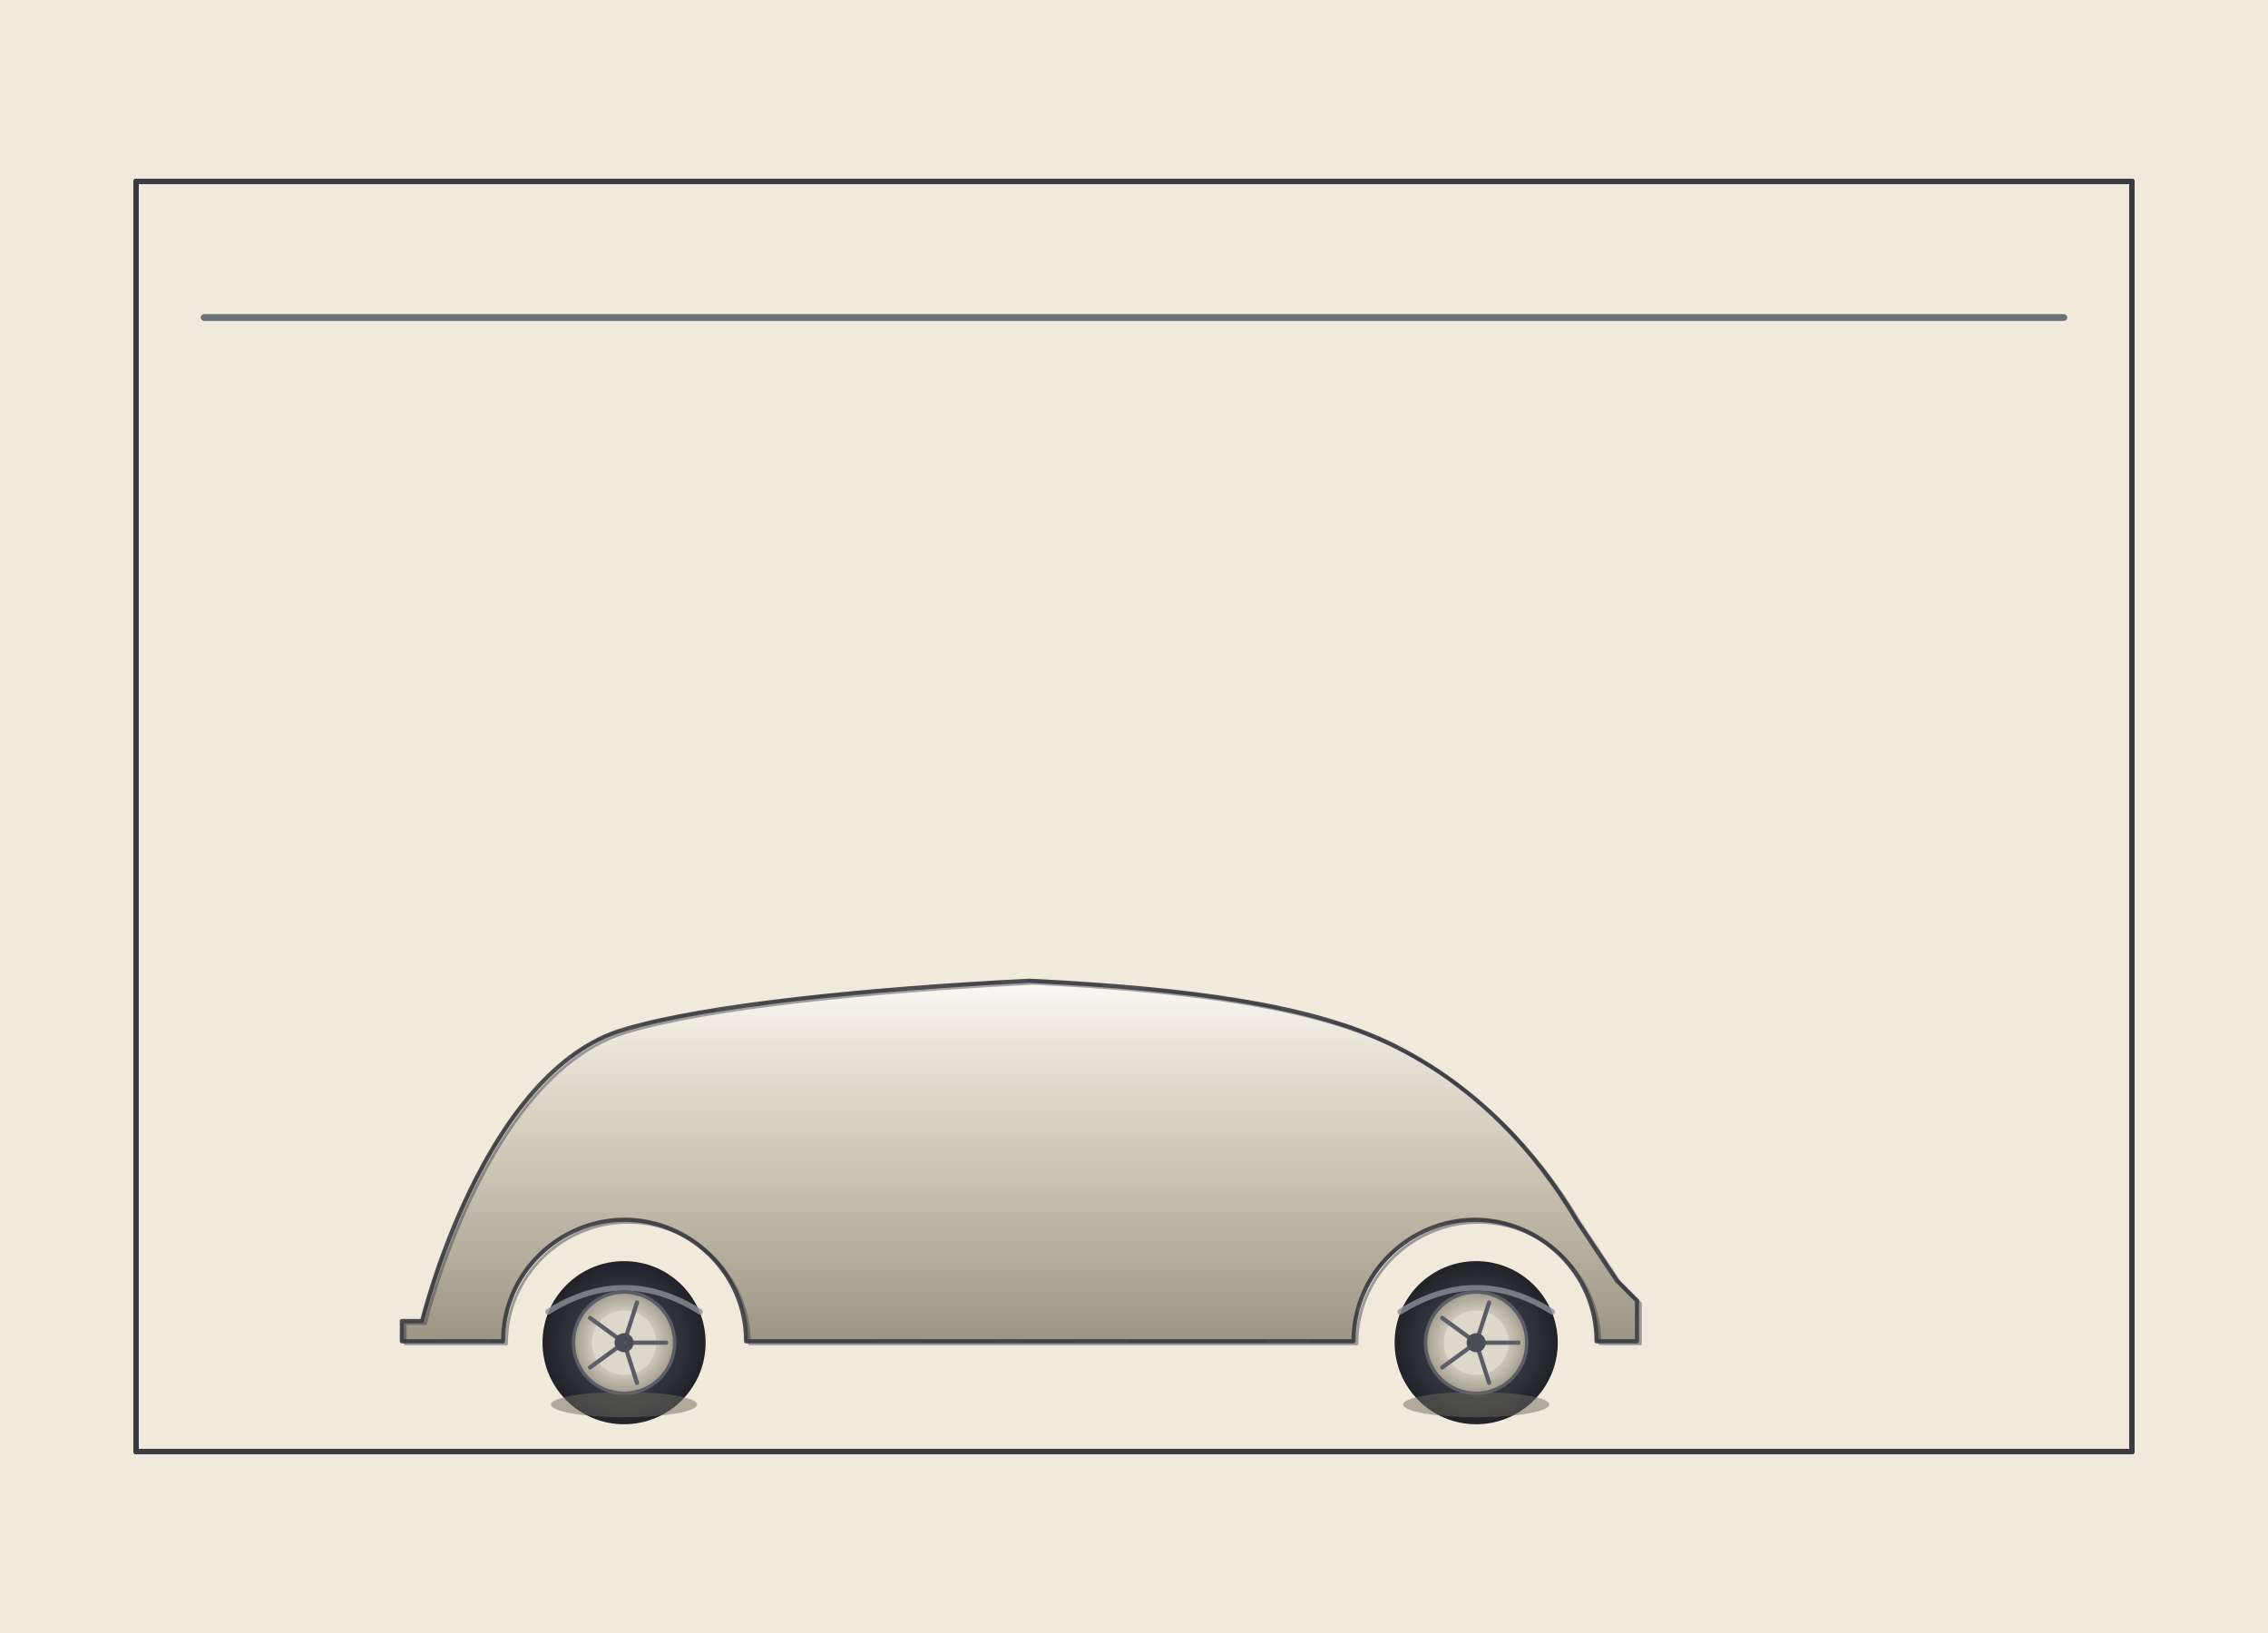
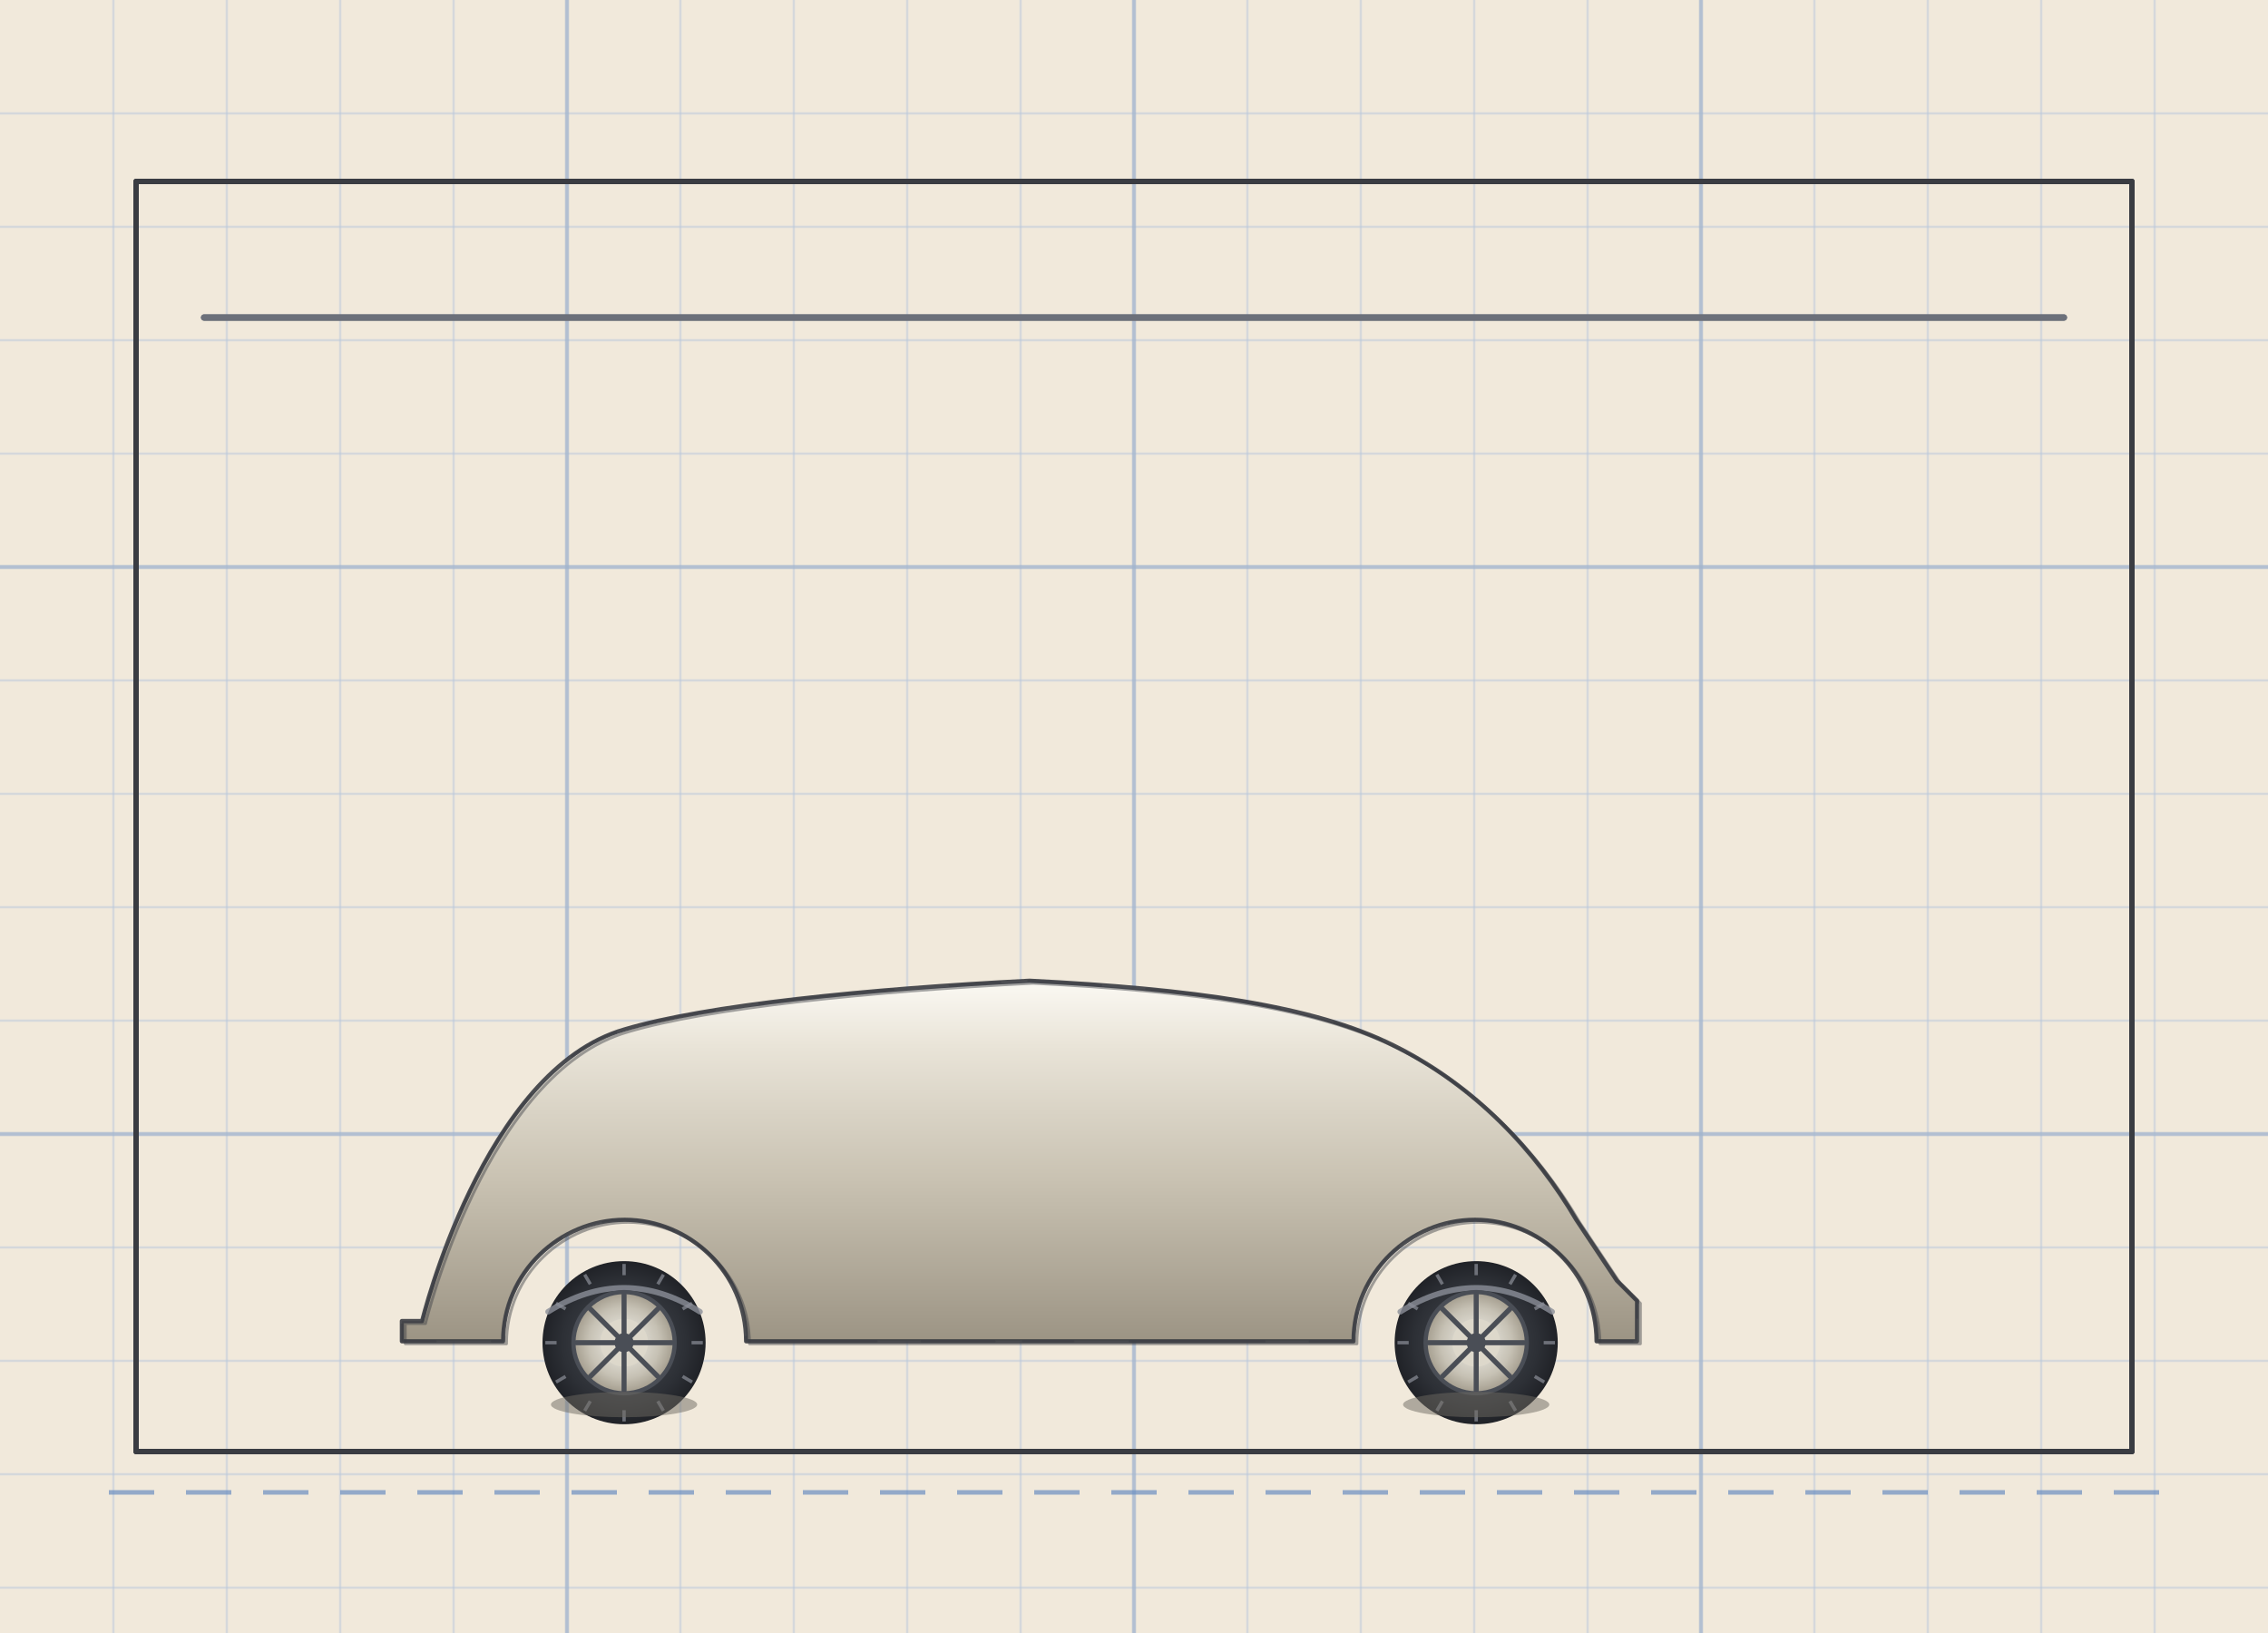
<svg xmlns="http://www.w3.org/2000/svg" viewBox="0 0 500 360" role="img">
  <defs>
    <linearGradient id="gBody" x1="0" y1="0" x2="0" y2="1">
      <stop offset="0%" stop-color="#FBF9F3" />
      <stop offset="18%" stop-color="#E9E4D8" />
      <stop offset="55%" stop-color="#C9C2B2" />
      <stop offset="100%" stop-color="#9C9484" />
    </linearGradient>
    <linearGradient id="gGlass" x1="0" y1="0" x2="0" y2="1">
      <stop offset="0%" stop-color="#55585F" />
      <stop offset="100%" stop-color="#7B7F88" />
    </linearGradient>
    <radialGradient id="gTire" cx="0.5" cy="0.5" r="0.5">
      <stop offset="0%" stop-color="#4A4E55" />
      <stop offset="75%" stop-color="#2D3036" />
      <stop offset="100%" stop-color="#202227" />
    </radialGradient>
    <radialGradient id="gRim" cx="0.5" cy="0.5" r="0.5">
      <stop offset="0%" stop-color="#F3F2EC" />
      <stop offset="70%" stop-color="#C6C1B4" />
      <stop offset="100%" stop-color="#A39C8D" />
    </radialGradient>
    <radialGradient id="gGround" cx="0.5" cy="0.5" r="0.5">
      <stop offset="0%" stop-color="#8A8478" stop-opacity="0.34" />
      <stop offset="100%" stop-color="#8A8478" stop-opacity="0" />
    </radialGradient>
    <radialGradient id="gMetal" cx="0.5" cy="0.36" r="0.66">
      <stop offset="0%" stop-color="#FDFCF8" />
      <stop offset="24%" stop-color="#D4CFC2" />
      <stop offset="48%" stop-color="#8B8478" />
      <stop offset="66%" stop-color="#3A3C42" />
      <stop offset="82%" stop-color="#B9B3A6" />
      <stop offset="100%" stop-color="#6E6A61" />
    </radialGradient>
    <radialGradient id="gMatte" cx="0.5" cy="0.42" r="0.62">
      <stop offset="0%" stop-color="#EFEDE6" />
      <stop offset="55%" stop-color="#B9B4A8" />
      <stop offset="100%" stop-color="#7D786E" />
    </radialGradient>
    <radialGradient id="gGlassBall" cx="0.36" cy="0.32" r="0.7">
      <stop offset="0%" stop-color="#FBF9F3" stop-opacity="0.2" />
      <stop offset="55%" stop-color="#7B7F88" stop-opacity="0.1" />
      <stop offset="100%" stop-color="#3A3C42" stop-opacity="0.38" />
    </radialGradient>
    <linearGradient id="gTonePaper" x1="0" y1="0" x2="0" y2="1">
      <stop offset="0%" stop-color="#D6D0C2" />
      <stop offset="100%" stop-color="#BCB5A5" />
    </linearGradient>
    <linearGradient id="gScreen" x1="0" y1="0" x2="0" y2="1">
      <stop offset="0%" stop-color="#41444C" />
      <stop offset="100%" stop-color="#22242A" />
    </linearGradient>
  </defs>
  <rect x="0" y="0" width="500" height="360" fill="#F1E9DB" />
+   <line x1="25" y1="0" x2="25" y2="360" stroke="#B9C8DC" stroke-width="0.5" opacity="0.5" />
+   <line x1="50" y1="0" x2="50" y2="360" stroke="#B9C8DC" stroke-width="0.5" opacity="0.5" />
+   <line x1="75" y1="0" x2="75" y2="360" stroke="#B9C8DC" stroke-width="0.5" opacity="0.5" />
+   <line x1="100" y1="0" x2="100" y2="360" stroke="#B9C8DC" stroke-width="0.5" opacity="0.5" />
+   <line x1="125" y1="0" x2="125" y2="360" stroke="#B9C8DC" stroke-width="0.5" opacity="0.5" />
+   <line x1="150" y1="0" x2="150" y2="360" stroke="#B9C8DC" stroke-width="0.5" opacity="0.5" />
+   <line x1="175" y1="0" x2="175" y2="360" stroke="#B9C8DC" stroke-width="0.5" opacity="0.5" />
+   <line x1="200" y1="0" x2="200" y2="360" stroke="#B9C8DC" stroke-width="0.5" opacity="0.5" />
+   <line x1="225" y1="0" x2="225" y2="360" stroke="#B9C8DC" stroke-width="0.5" opacity="0.5" />
+   <line x1="250" y1="0" x2="250" y2="360" stroke="#B9C8DC" stroke-width="0.5" opacity="0.5" />
+   <line x1="275" y1="0" x2="275" y2="360" stroke="#B9C8DC" stroke-width="0.5" opacity="0.5" />
+   <line x1="300" y1="0" x2="300" y2="360" stroke="#B9C8DC" stroke-width="0.5" opacity="0.5" />
+   <line x1="325" y1="0" x2="325" y2="360" stroke="#B9C8DC" stroke-width="0.5" opacity="0.5" />
+   <line x1="350" y1="0" x2="350" y2="360" stroke="#B9C8DC" stroke-width="0.5" opacity="0.5" />
+   <line x1="375" y1="0" x2="375" y2="360" stroke="#B9C8DC" stroke-width="0.5" opacity="0.5" />
+   <line x1="400" y1="0" x2="400" y2="360" stroke="#B9C8DC" stroke-width="0.5" opacity="0.5" />
+   <line x1="425" y1="0" x2="425" y2="360" stroke="#B9C8DC" stroke-width="0.5" opacity="0.5" />
+   <line x1="450" y1="0" x2="450" y2="360" stroke="#B9C8DC" stroke-width="0.5" opacity="0.5" />
+   <line x1="475" y1="0" x2="475" y2="360" stroke="#B9C8DC" stroke-width="0.5" opacity="0.5" />
+   <line x1="0" y1="25" x2="500" y2="25" stroke="#B9C8DC" stroke-width="0.5" opacity="0.5" />
+   <line x1="0" y1="50" x2="500" y2="50" stroke="#B9C8DC" stroke-width="0.5" opacity="0.5" />
+   <line x1="0" y1="75" x2="500" y2="75" stroke="#B9C8DC" stroke-width="0.5" opacity="0.5" />
+   <line x1="0" y1="100" x2="500" y2="100" stroke="#B9C8DC" stroke-width="0.5" opacity="0.5" />
+   <line x1="0" y1="125" x2="500" y2="125" stroke="#B9C8DC" stroke-width="0.5" opacity="0.5" />
+   <line x1="0" y1="150" x2="500" y2="150" stroke="#B9C8DC" stroke-width="0.5" opacity="0.5" />
+   <line x1="0" y1="175" x2="500" y2="175" stroke="#B9C8DC" stroke-width="0.5" opacity="0.5" />
+   <line x1="0" y1="200" x2="500" y2="200" stroke="#B9C8DC" stroke-width="0.5" opacity="0.5" />
+   <line x1="0" y1="225" x2="500" y2="225" stroke="#B9C8DC" stroke-width="0.5" opacity="0.5" />
+   <line x1="0" y1="250" x2="500" y2="250" stroke="#B9C8DC" stroke-width="0.5" opacity="0.5" />
+   <line x1="0" y1="275" x2="500" y2="275" stroke="#B9C8DC" stroke-width="0.5" opacity="0.5" />
+   <line x1="0" y1="300" x2="500" y2="300" stroke="#B9C8DC" stroke-width="0.5" opacity="0.5" />
+   <line x1="0" y1="325" x2="500" y2="325" stroke="#B9C8DC" stroke-width="0.5" opacity="0.5" />
+   <line x1="0" y1="350" x2="500" y2="350" stroke="#B9C8DC" stroke-width="0.5" opacity="0.5" />
+   <line x1="125" y1="0" x2="125" y2="360" stroke="#9FB2CC" stroke-width="0.9" opacity="0.65" />
+   <line x1="250" y1="0" x2="250" y2="360" stroke="#9FB2CC" stroke-width="0.9" opacity="0.65" />
+   <line x1="375" y1="0" x2="375" y2="360" stroke="#9FB2CC" stroke-width="0.9" opacity="0.65" />
+   <line x1="0" y1="125" x2="500" y2="125" stroke="#9FB2CC" stroke-width="0.9" opacity="0.65" />
+   <line x1="0" y1="250" x2="500" y2="250" stroke="#9FB2CC" stroke-width="0.9" opacity="0.65" />
+   <line x1="24" y1="329" x2="476" y2="329" stroke="#6B8FC2" stroke-width="1.0" stroke-dasharray="10 7" opacity="0.7" />
  <path d="M30 40 L470 40 L470 320 L30 320 Z" stroke="#3A3C42" stroke-width="1.2" stroke-linecap="round" stroke-linejoin="round" fill="none" />
  <line x1="45" y1="70" x2="455" y2="70" stroke="#6C707A" stroke-width="1.4" stroke-linecap="round" stroke-linejoin="round" />
  <path d="M30 40 L470 40 L470 320 L30 320 Z" stroke="#3A3C42" stroke-width="1.2" stroke-linecap="round" stroke-linejoin="round" fill="none" />
  <line x1="45" y1="70" x2="455" y2="70" stroke="#6C707A" stroke-width="1.4" stroke-linecap="round" stroke-linejoin="round" />
  <g transform="translate(70 110) scale(0.62)">
    <path d="M37.2 292.3 C37.2 292.3 58.8 203.0 109.2 188.6 C138.0 180.0 195.6 174.2 253.2 171.3 C310.8 174.2 354.0 180.0 382.8 194.4 C411.6 208.7 433.2 231.8 447.6 256.3 L462.0 277.9 L469.2 285.1 L469.2 299.5 L454.8 299.5 C454.8 275.0 434.6 256.3 411.6 256.3 C388.6 256.3 368.4 275.0 368.4 299.5 L152.4 299.5 C152.4 275.0 132.2 256.3 109.2 256.3 C86.2 256.3 66.0 275.0 66.0 299.5 L30.0 299.5 L30.0 292.3 Z" fill="url(#gBody)" />
    <path d="M37.2 292.3 C37.2 292.3 58.8 203.0 109.2 188.6 C138.0 180.0 195.6 174.2 253.2 171.3 C310.8 174.2 354.0 180.0 382.8 194.4 C411.6 208.7 433.2 231.8 447.6 256.3 L462.0 277.9 L469.2 285.1 L469.2 299.5 L454.8 299.5 C454.8 275.0 434.6 256.3 411.6 256.3 C388.6 256.3 368.4 275.0 368.4 299.5 L152.4 299.5 C152.4 275.0 132.2 256.3 109.2 256.3 C86.2 256.3 66.0 275.0 66.0 299.5 L30.0 299.5 L30.0 292.3 Z" stroke="#3A3C42" stroke-width="1.5" stroke-linecap="round" stroke-linejoin="round" fill="none" opacity="0.9" />
    <path d="M37.2 292.3 C37.2 292.3 58.8 203.0 109.2 188.6 C138.0 180.0 195.6 174.2 253.2 171.3 C310.8 174.2 354.0 180.0 382.8 194.4 C411.6 208.7 433.2 231.8 447.6 256.3 L462.0 277.9 L469.2 285.1 L469.2 299.5 L454.8 299.5 C454.8 275.0 434.6 256.3 411.6 256.3 C388.6 256.3 368.4 275.0 368.4 299.5 L152.4 299.5 C152.4 275.0 132.2 256.3 109.2 256.3 C86.2 256.3 66.0 275.0 66.0 299.5 L30.0 299.5 L30.0 292.3 Z" stroke="#3A3C42" stroke-width="1" stroke-linecap="round" stroke-linejoin="round" fill="none" opacity="0.45" transform="translate(1.2 0.9)" />
    <path d="M37.2 292.3 C37.2 292.3 58.8 203.0 109.2 188.6 C138.0 180.0 195.6 174.2 253.2 171.3 C310.8 174.2 354.0 180.0 382.8 194.4 C411.6 208.7 433.2 231.8 447.6 256.3 L462.0 277.9 L469.2 285.1 L469.2 299.5 L454.8 299.5 C454.8 275.0 434.6 256.3 411.6 256.3 C388.6 256.3 368.4 275.0 368.4 299.5 L152.4 299.5 C152.4 275.0 132.2 256.3 109.2 256.3 C86.2 256.3 66.0 275.0 66.0 299.5 L30.0 299.5 L30.0 292.3 Z" stroke="#3A3C42" stroke-width="0.8" stroke-linecap="round" stroke-linejoin="round" fill="none" stroke-dasharray="26 16 48 20 18 10" opacity="0.5" />
    <circle cx="109" cy="300" r="29" fill="url(#gTire)" />
+     <line x1="133.0" y1="300.0" x2="137.0" y2="300.0" stroke="#8B8F98" stroke-width="1.2" opacity="0.7" />
+     <line x1="129.8" y1="312.0" x2="133.2" y2="314.0" stroke="#8B8F98" stroke-width="1.2" opacity="0.7" />
+     <line x1="121.0" y1="320.8" x2="123.0" y2="324.2" stroke="#8B8F98" stroke-width="1.2" opacity="0.7" />
+     <line x1="109.0" y1="324.0" x2="109.0" y2="328.0" stroke="#8B8F98" stroke-width="1.2" opacity="0.7" />
+     <line x1="97.0" y1="320.8" x2="95.0" y2="324.2" stroke="#8B8F98" stroke-width="1.2" opacity="0.7" />
+     <line x1="88.2" y1="312.0" x2="84.8" y2="314.0" stroke="#8B8F98" stroke-width="1.2" opacity="0.7" />
+     <line x1="85.0" y1="300.0" x2="81.0" y2="300.0" stroke="#8B8F98" stroke-width="1.2" opacity="0.7" />
+     <line x1="88.2" y1="288.0" x2="84.8" y2="286.0" stroke="#8B8F98" stroke-width="1.2" opacity="0.7" />
+     <line x1="97.0" y1="279.2" x2="95.0" y2="275.8" stroke="#8B8F98" stroke-width="1.2" opacity="0.7" />
+     <line x1="109.0" y1="276.0" x2="109.0" y2="272.0" stroke="#8B8F98" stroke-width="1.2" opacity="0.7" />
+     <line x1="121.0" y1="279.2" x2="123.0" y2="275.8" stroke="#8B8F98" stroke-width="1.2" opacity="0.7" />
+     <line x1="129.8" y1="288.0" x2="133.2" y2="286.0" stroke="#8B8F98" stroke-width="1.2" opacity="0.7" />
    <path d="M82 289 Q109 272 136 289" stroke="#8B8F98" stroke-width="2.0" fill="none" stroke-linecap="round" opacity="0.8" />
-     <circle cx="109" cy="300" r="18" fill="url(#gRim)" stroke="#5B5E66" stroke-width="1.2" />
-     <circle cx="109" cy="300" r="11.5" fill="#DDD8CB" />
-     <line x1="109" y1="300" x2="124.0" y2="300.0" stroke="#5B5E66" stroke-width="1.5" stroke-linecap="round" />
-     <line x1="109" y1="300" x2="113.6" y2="314.3" stroke="#5B5E66" stroke-width="1.5" stroke-linecap="round" />
-     <line x1="109" y1="300" x2="96.9" y2="308.8" stroke="#5B5E66" stroke-width="1.5" stroke-linecap="round" />
-     <line x1="109" y1="300" x2="96.9" y2="291.2" stroke="#5B5E66" stroke-width="1.5" stroke-linecap="round" />
-     <line x1="109" y1="300" x2="113.6" y2="285.7" stroke="#5B5E66" stroke-width="1.5" stroke-linecap="round" />
+     <circle cx="109" cy="300" r="18" fill="url(#gRim)" stroke="#4A4E56" stroke-width="1.5" />
+     <circle cx="109" cy="300" r="8.5" fill="#DDD8CB" />
+     <line x1="109" y1="300" x2="126.0" y2="300.0" stroke="#4A4E56" stroke-width="1.8" stroke-linecap="round" />
+     <line x1="109" y1="300" x2="121.0" y2="312.0" stroke="#4A4E56" stroke-width="1.8" stroke-linecap="round" />
+     <line x1="109" y1="300" x2="109.0" y2="317.0" stroke="#4A4E56" stroke-width="1.8" stroke-linecap="round" />
+     <line x1="109" y1="300" x2="97.0" y2="312.0" stroke="#4A4E56" stroke-width="1.8" stroke-linecap="round" />
+     <line x1="109" y1="300" x2="92.0" y2="300.0" stroke="#4A4E56" stroke-width="1.8" stroke-linecap="round" />
+     <line x1="109" y1="300" x2="97.0" y2="288.0" stroke="#4A4E56" stroke-width="1.8" stroke-linecap="round" />
+     <line x1="109" y1="300" x2="109.0" y2="283.0" stroke="#4A4E56" stroke-width="1.8" stroke-linecap="round" />
+     <line x1="109" y1="300" x2="121.0" y2="288.0" stroke="#4A4E56" stroke-width="1.8" stroke-linecap="round" />
    <circle cx="109" cy="300" r="3.4" fill="#4A4E56" />
    <ellipse cx="109" cy="322" rx="26" ry="4.5" fill="#6E6A61" opacity="0.5" />
    <circle cx="412" cy="300" r="29" fill="url(#gTire)" />
+     <line x1="436.0" y1="300.0" x2="440.0" y2="300.0" stroke="#8B8F98" stroke-width="1.2" opacity="0.7" />
+     <line x1="432.8" y1="312.0" x2="436.2" y2="314.0" stroke="#8B8F98" stroke-width="1.2" opacity="0.7" />
+     <line x1="424.0" y1="320.8" x2="426.0" y2="324.2" stroke="#8B8F98" stroke-width="1.2" opacity="0.7" />
+     <line x1="412.0" y1="324.0" x2="412.0" y2="328.0" stroke="#8B8F98" stroke-width="1.2" opacity="0.7" />
+     <line x1="400.0" y1="320.8" x2="398.0" y2="324.2" stroke="#8B8F98" stroke-width="1.2" opacity="0.7" />
+     <line x1="391.2" y1="312.0" x2="387.8" y2="314.0" stroke="#8B8F98" stroke-width="1.2" opacity="0.7" />
+     <line x1="388.0" y1="300.0" x2="384.0" y2="300.0" stroke="#8B8F98" stroke-width="1.2" opacity="0.7" />
+     <line x1="391.2" y1="288.0" x2="387.8" y2="286.0" stroke="#8B8F98" stroke-width="1.2" opacity="0.7" />
+     <line x1="400.0" y1="279.2" x2="398.0" y2="275.8" stroke="#8B8F98" stroke-width="1.2" opacity="0.7" />
+     <line x1="412.0" y1="276.0" x2="412.0" y2="272.0" stroke="#8B8F98" stroke-width="1.2" opacity="0.7" />
+     <line x1="424.0" y1="279.2" x2="426.0" y2="275.8" stroke="#8B8F98" stroke-width="1.2" opacity="0.7" />
+     <line x1="432.8" y1="288.0" x2="436.2" y2="286.0" stroke="#8B8F98" stroke-width="1.2" opacity="0.7" />
    <path d="M385 289 Q412 272 439 289" stroke="#8B8F98" stroke-width="2.0" fill="none" stroke-linecap="round" opacity="0.8" />
-     <circle cx="412" cy="300" r="18" fill="url(#gRim)" stroke="#5B5E66" stroke-width="1.2" />
-     <circle cx="412" cy="300" r="11.5" fill="#DDD8CB" />
-     <line x1="412" y1="300" x2="427.0" y2="300.0" stroke="#5B5E66" stroke-width="1.5" stroke-linecap="round" />
-     <line x1="412" y1="300" x2="416.6" y2="314.3" stroke="#5B5E66" stroke-width="1.5" stroke-linecap="round" />
-     <line x1="412" y1="300" x2="399.9" y2="308.8" stroke="#5B5E66" stroke-width="1.5" stroke-linecap="round" />
-     <line x1="412" y1="300" x2="399.9" y2="291.2" stroke="#5B5E66" stroke-width="1.5" stroke-linecap="round" />
-     <line x1="412" y1="300" x2="416.6" y2="285.7" stroke="#5B5E66" stroke-width="1.5" stroke-linecap="round" />
+     <circle cx="412" cy="300" r="18" fill="url(#gRim)" stroke="#4A4E56" stroke-width="1.5" />
+     <circle cx="412" cy="300" r="8.5" fill="#DDD8CB" />
+     <line x1="412" y1="300" x2="429.0" y2="300.0" stroke="#4A4E56" stroke-width="1.8" stroke-linecap="round" />
+     <line x1="412" y1="300" x2="424.0" y2="312.0" stroke="#4A4E56" stroke-width="1.8" stroke-linecap="round" />
+     <line x1="412" y1="300" x2="412.0" y2="317.0" stroke="#4A4E56" stroke-width="1.8" stroke-linecap="round" />
+     <line x1="412" y1="300" x2="400.0" y2="312.0" stroke="#4A4E56" stroke-width="1.8" stroke-linecap="round" />
+     <line x1="412" y1="300" x2="395.0" y2="300.0" stroke="#4A4E56" stroke-width="1.8" stroke-linecap="round" />
+     <line x1="412" y1="300" x2="400.0" y2="288.0" stroke="#4A4E56" stroke-width="1.8" stroke-linecap="round" />
+     <line x1="412" y1="300" x2="412.0" y2="283.0" stroke="#4A4E56" stroke-width="1.8" stroke-linecap="round" />
+     <line x1="412" y1="300" x2="424.0" y2="288.0" stroke="#4A4E56" stroke-width="1.8" stroke-linecap="round" />
    <circle cx="412" cy="300" r="3.4" fill="#4A4E56" />
    <ellipse cx="412" cy="322" rx="26" ry="4.5" fill="#6E6A61" opacity="0.5" />
  </g>
</svg>
